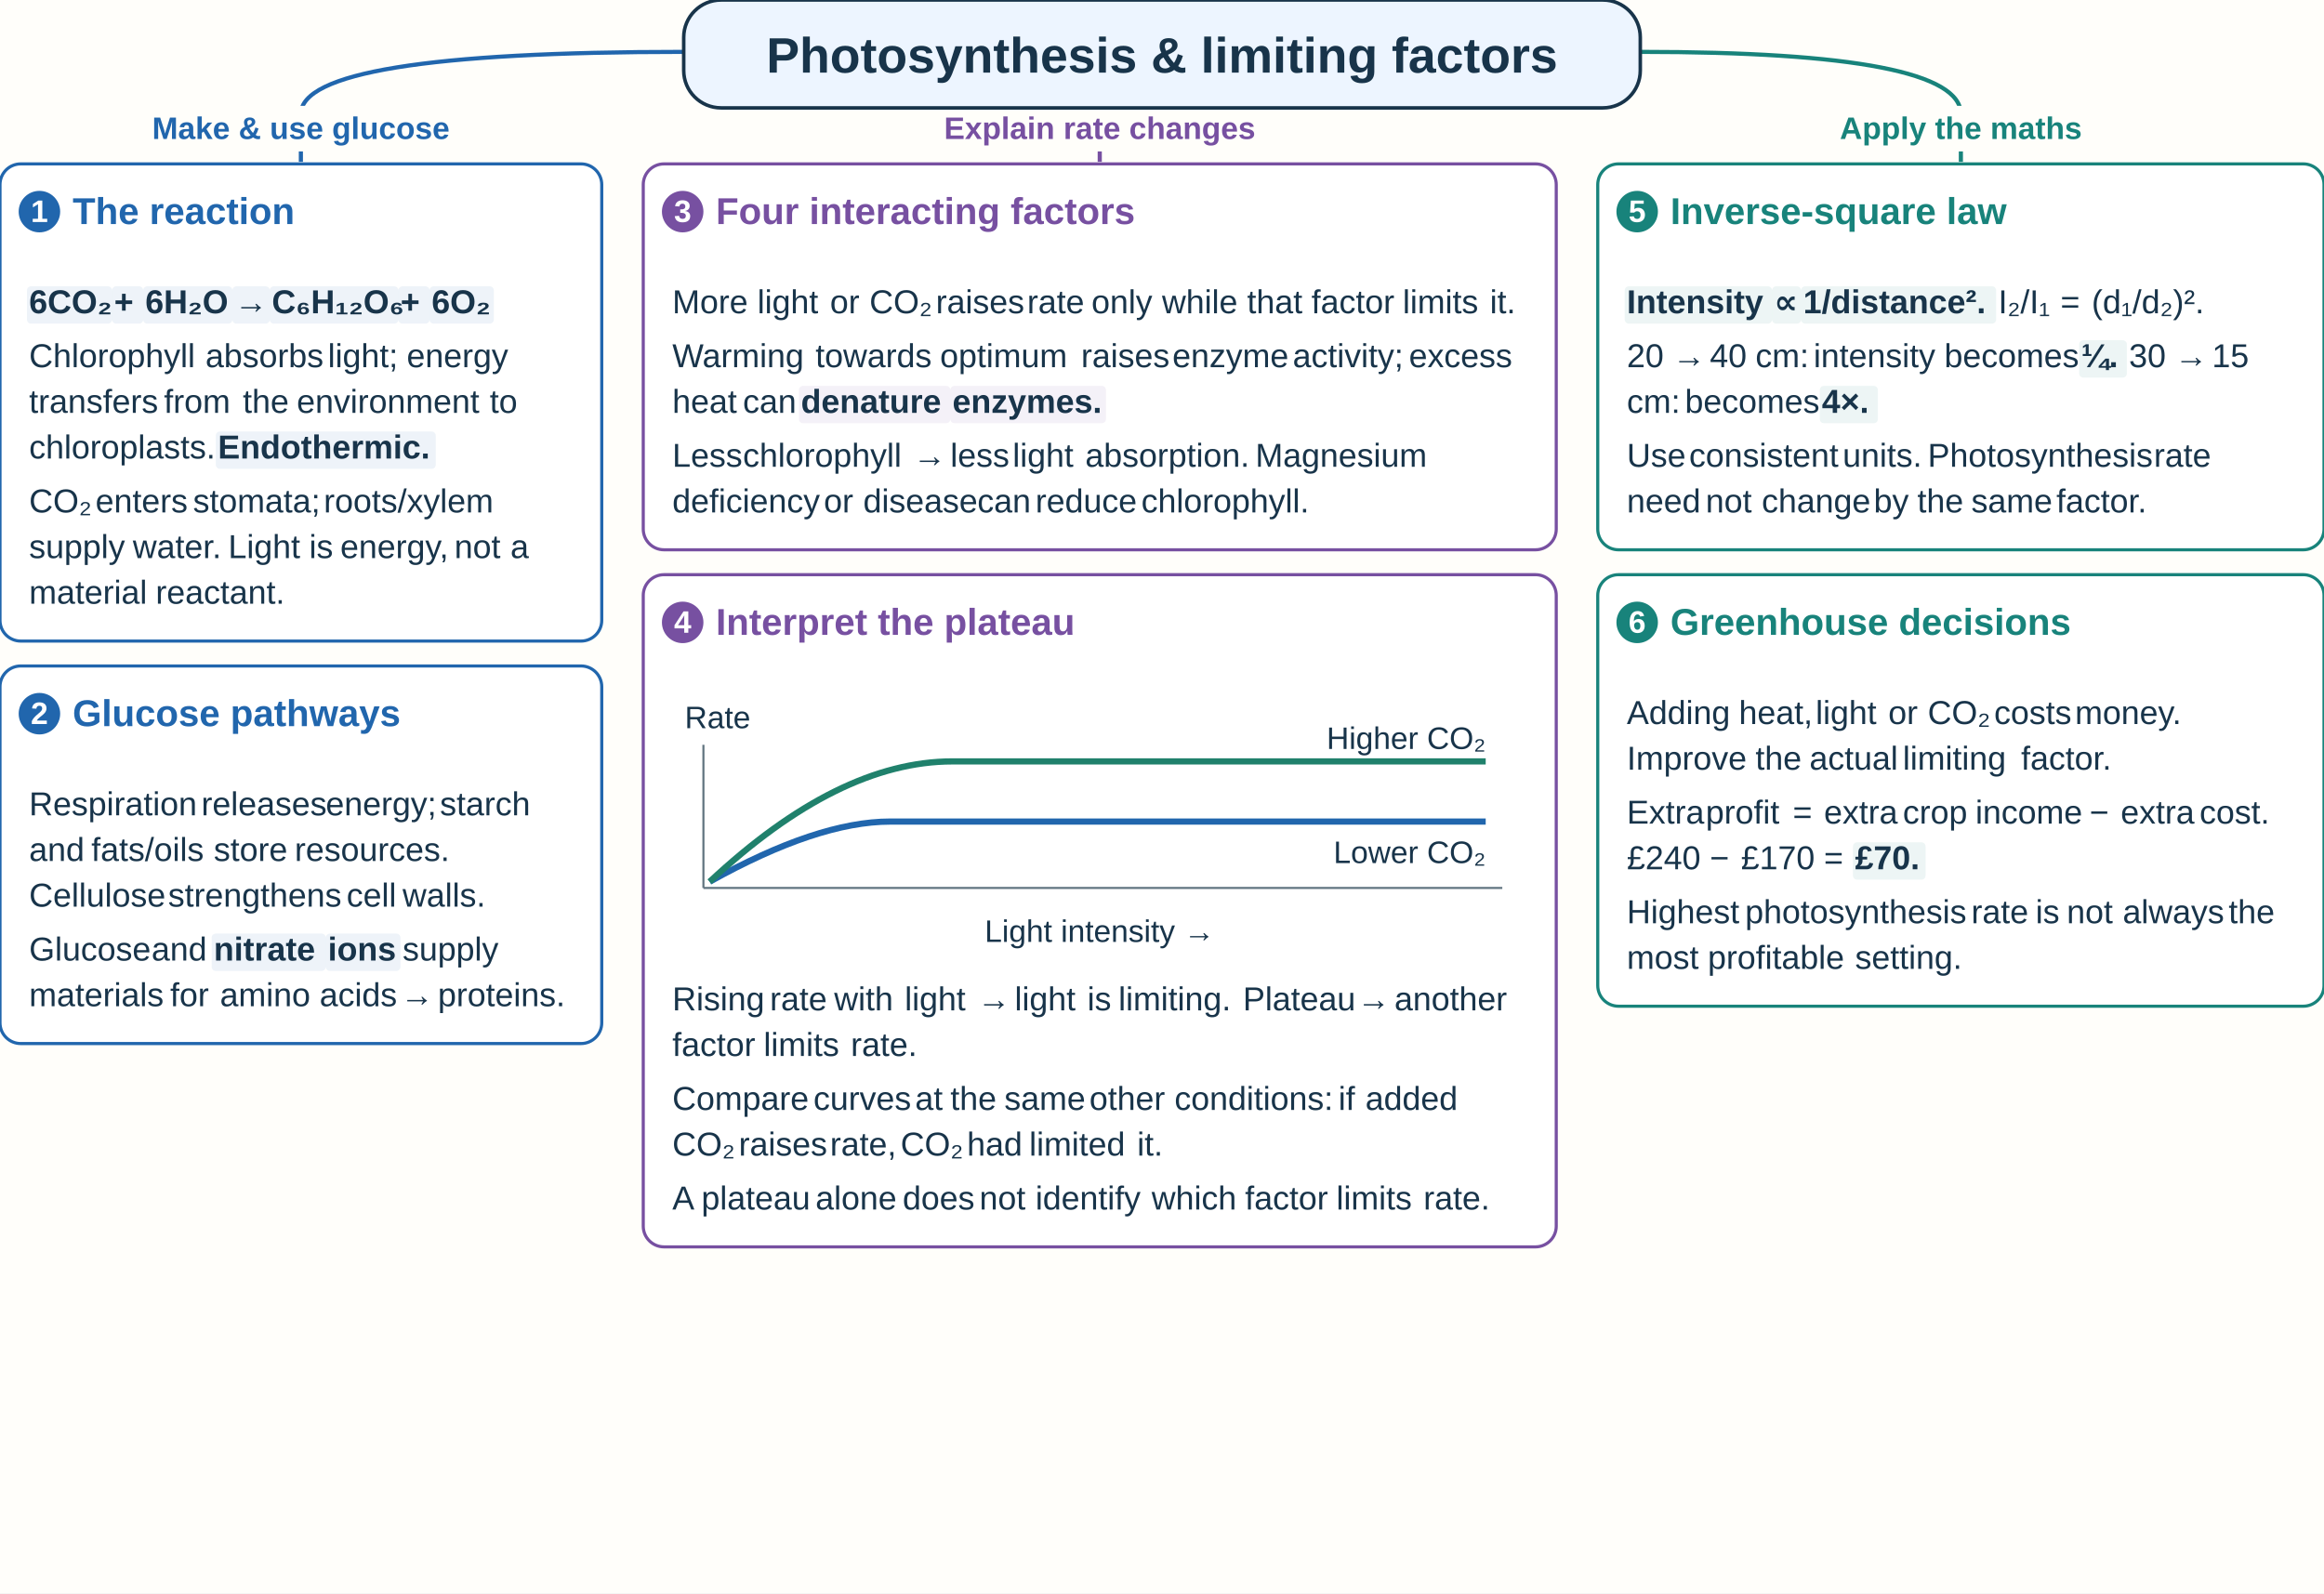
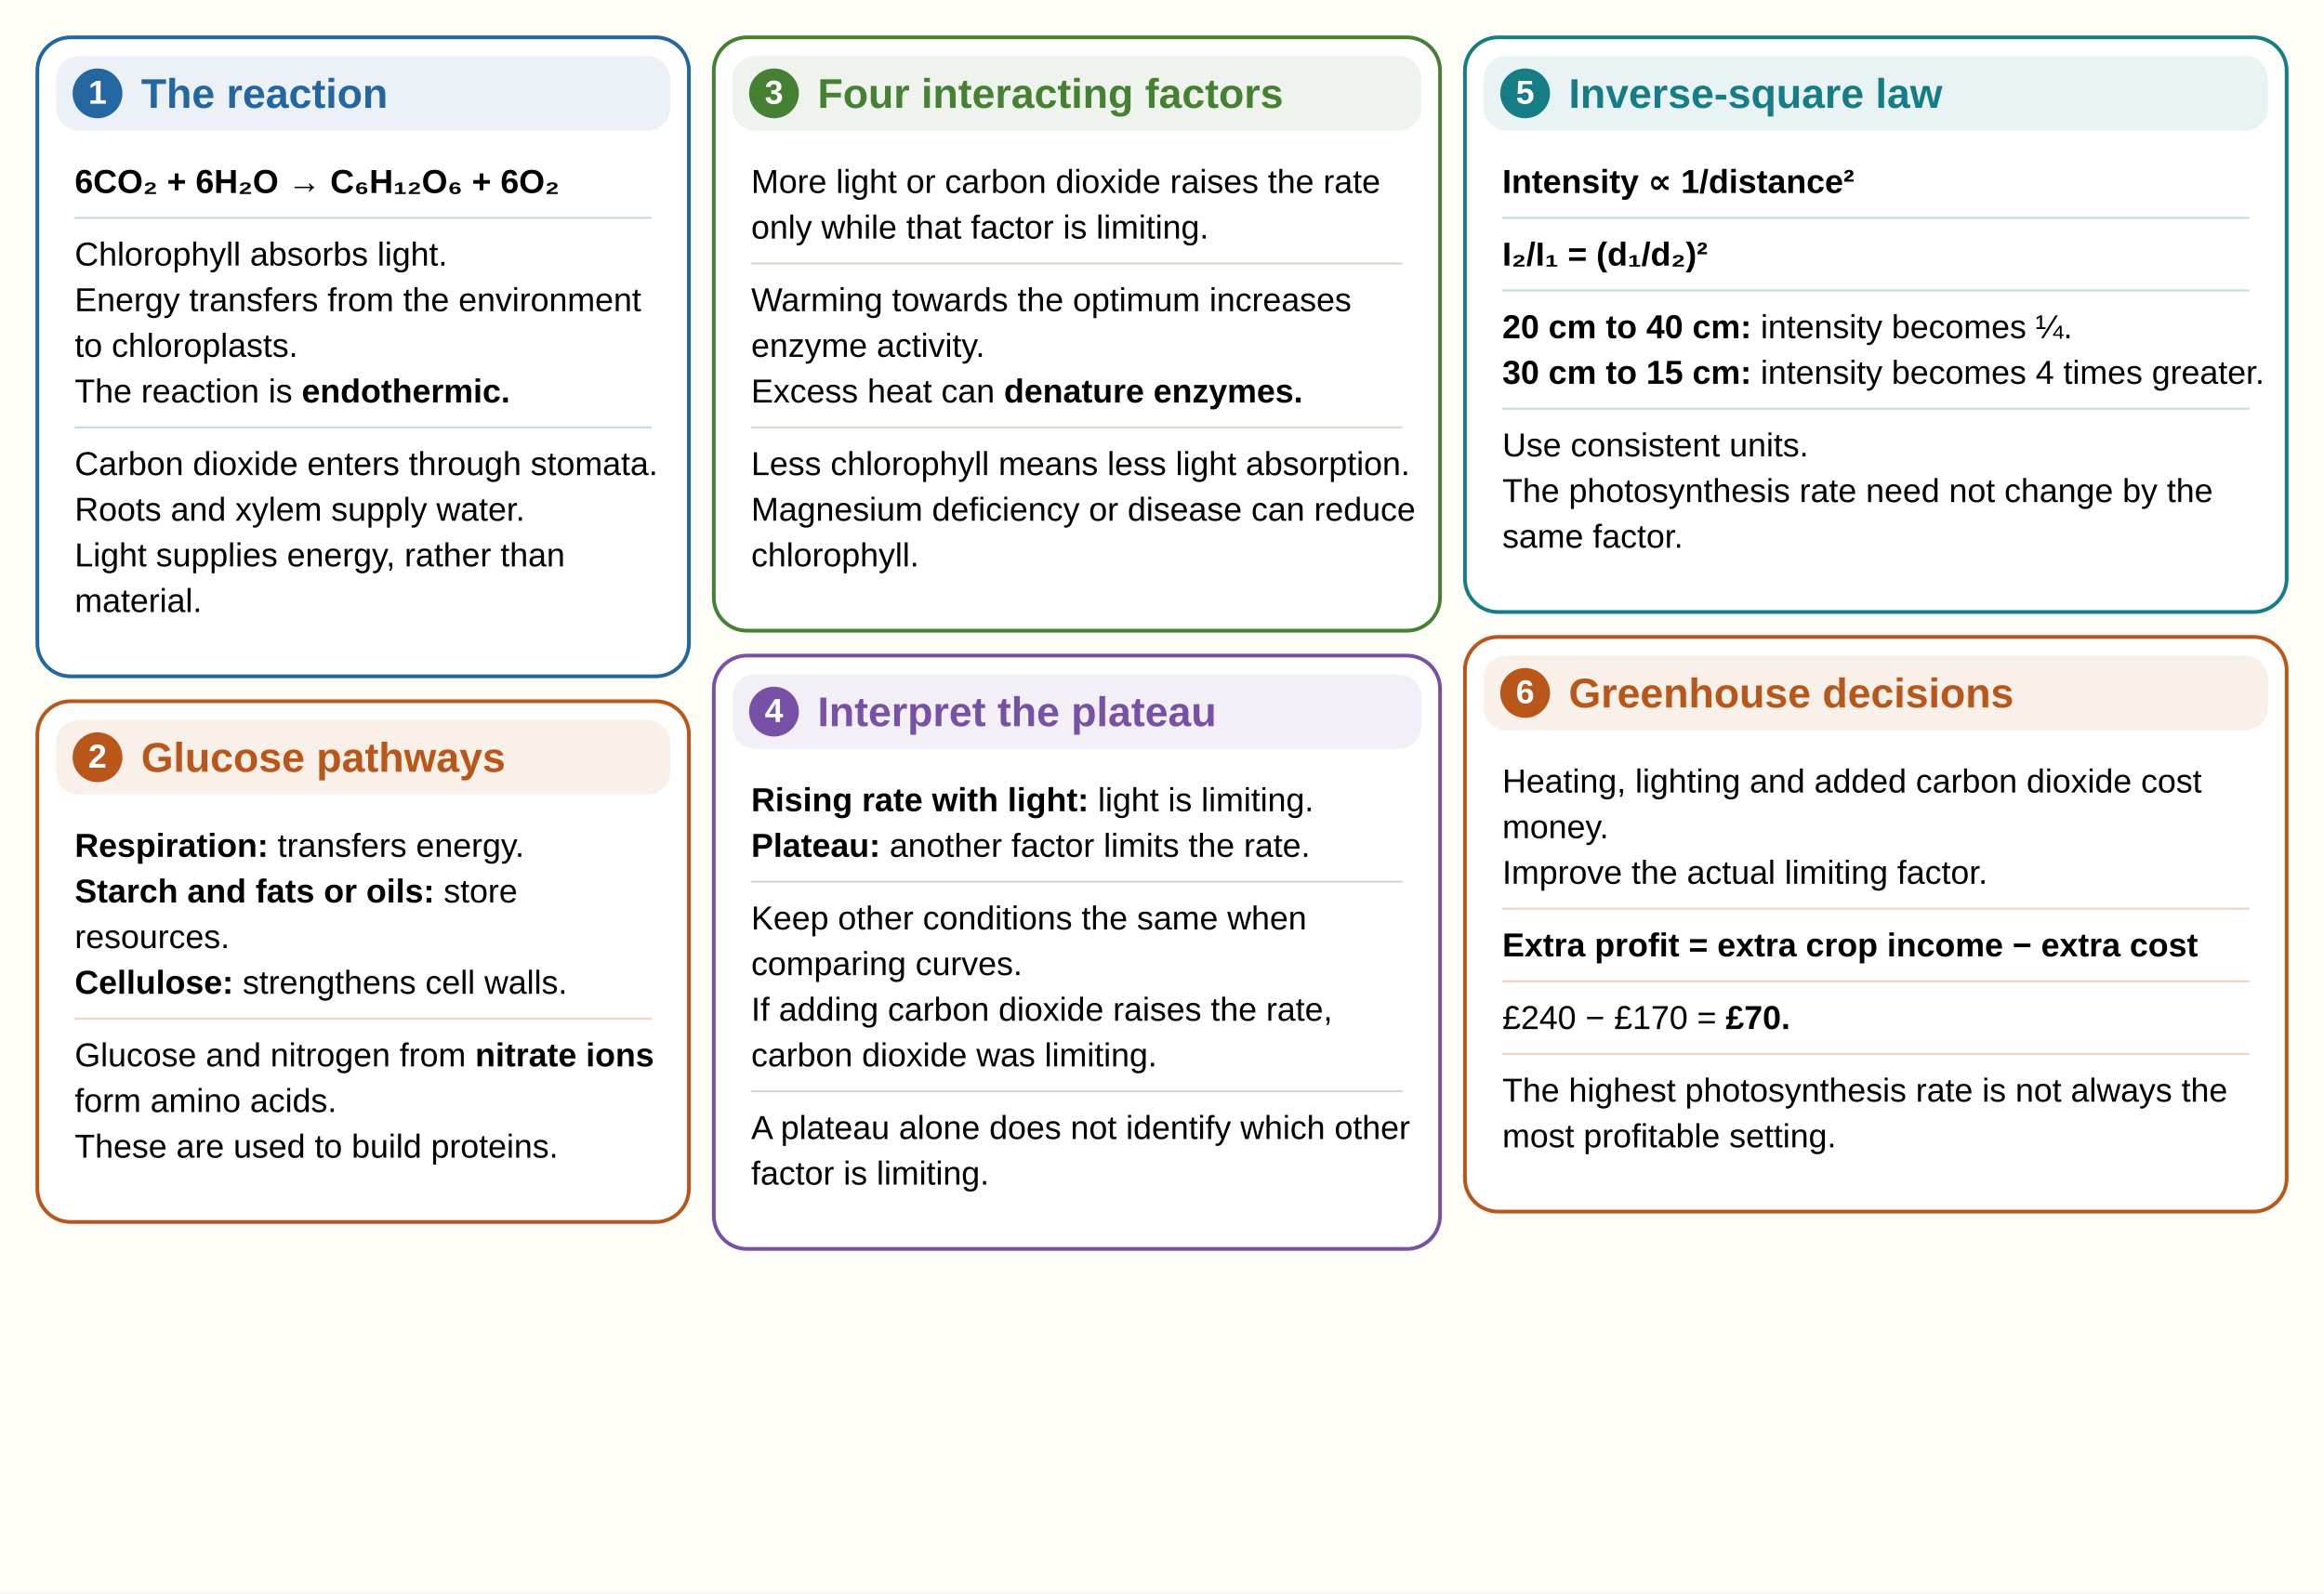
- <svg xmlns="http://www.w3.org/2000/svg" width="2400" height="1645.714" viewBox="0 0 1120 768" role="img" aria-labelledby="title description" data-print-width-mm="277" data-body-size="16">
+ <svg xmlns="http://www.w3.org/2000/svg" width="2400" height="1645.714" viewBox="0 0 1120 768" role="img" aria-labelledby="map-title map-description" data-print-width-mm="277" font-family="Segoe UI,Arial,sans-serif">
  <defs>
-     <radialGradient id="animalFill">
-       <stop stop-color="#fff5de" />
-       <stop offset="1" stop-color="#dceafd" />
-     </radialGradient>
-     <radialGradient id="nucleusFill">
-       <stop stop-color="#ddc7f4" />
-       <stop offset="1" stop-color="#9b79c2" />
-     </radialGradient>
-     <linearGradient id="leafFill" x2="0" y2="1">
-       <stop stop-color="#edf7b8" />
-       <stop offset="1" stop-color="#bfd882" />
-     </linearGradient>
+     <marker id="arrow-2366a0" viewBox="0 0 10 10" refX="9" refY="5" markerWidth="4" markerHeight="4" orient="auto-start-reverse">
+       <path d="M1 1L9 5L1 9" fill="none" stroke="#2366a0" stroke-width="2" stroke-linejoin="round" />
+     </marker>
+     <marker id="arrow-b95619" viewBox="0 0 10 10" refX="9" refY="5" markerWidth="4" markerHeight="4" orient="auto-start-reverse">
+       <path d="M1 1L9 5L1 9" fill="none" stroke="#b95619" stroke-width="2" stroke-linejoin="round" />
+     </marker>
+     <marker id="arrow-468133" viewBox="0 0 10 10" refX="9" refY="5" markerWidth="4" markerHeight="4" orient="auto-start-reverse">
+       <path d="M1 1L9 5L1 9" fill="none" stroke="#468133" stroke-width="2" stroke-linejoin="round" />
+     </marker>
+     <marker id="arrow-7651a5" viewBox="0 0 10 10" refX="9" refY="5" markerWidth="4" markerHeight="4" orient="auto-start-reverse">
+       <path d="M1 1L9 5L1 9" fill="none" stroke="#7651a5" stroke-width="2" stroke-linejoin="round" />
+     </marker>
+     <marker id="arrow-167d87" viewBox="0 0 10 10" refX="9" refY="5" markerWidth="4" markerHeight="4" orient="auto-start-reverse">
+       <path d="M1 1L9 5L1 9" fill="none" stroke="#167d87" stroke-width="2" stroke-linejoin="round" />
+     </marker>
+     <marker id="arrow-b95619" viewBox="0 0 10 10" refX="9" refY="5" markerWidth="4" markerHeight="4" orient="auto-start-reverse">
+       <path d="M1 1L9 5L1 9" fill="none" stroke="#b95619" stroke-width="2" stroke-linejoin="round" />
+     </marker>
  </defs>
-   <rect width="1120" height="768" fill="#fffefa" />
-   <g font-family="Segoe UI, Arial, sans-serif" fill="#18344a">
-     <path class="relationship-path" d="M329.5 25Q145.0 25 145.0 55V78" stroke="#2166ad" stroke-width="2" fill="none" />
-     <rect x="65.0" y="51" width="160.0" height="22" rx="5" fill="#fffefa" />
-     <text class="diagram-label" x="145.00" y="67.00" font-size="15" fill="#2166ad" font-weight="700" text-anchor="middle">Make &amp; use glucose</text>
-     <g class="map-section" id="section-1" data-source-panel="0" data-bounds="0,0,290,230" transform="translate(0 79)">
-       <rect width="290" height="230" rx="10" fill="white" stroke="#2166ad" stroke-width="1.5" />
-       <g class="section-heading">
-         <circle cx="19" cy="23" r="10" fill="#2166ad" />
-         <text class="" x="19.00" y="28.00" font-size="15" fill="white" font-weight="700" text-anchor="middle">1</text>
-         <text class="" x="35.00" y="29.00" font-size="18" fill="#2166ad" font-weight="700" text-anchor="start">The reaction</text>
-       </g>
-       <g class="section-body">
-         <rect x="13.00" y="59.00" width="41.00" height="18" rx="2" fill="#2166ad" opacity=".08" />
-         <text class="body-text" x="14.00" y="72.00" font-size="16" fill="#18344a" font-weight="700" text-anchor="start">6CO₂</text>
-         <rect x="54.00" y="59.00" width="15.00" height="18" rx="2" fill="#2166ad" opacity=".08" />
-         <text class="body-text" x="55.00" y="72.00" font-size="16" fill="#18344a" font-weight="700" text-anchor="start">+</text>
-         <rect x="69.00" y="59.00" width="43.00" height="18" rx="2" fill="#2166ad" opacity=".08" />
-         <text class="body-text" x="70.00" y="72.00" font-size="16" fill="#18344a" font-weight="700" text-anchor="start">6H₂O</text>
-         <rect x="112.00" y="59.00" width="18.00" height="18" rx="2" fill="#2166ad" opacity=".08" />
-         <text class="body-text" x="113.00" y="72.00" font-size="16" fill="#18344a" font-weight="700" text-anchor="start">→</text>
-         <rect x="130.00" y="59.00" width="62.00" height="18" rx="2" fill="#2166ad" opacity=".08" />
-         <text class="body-text" x="131.00" y="72.00" font-size="16" fill="#18344a" font-weight="700" text-anchor="start">C₆H₁₂O₆</text>
-         <rect x="192.00" y="59.00" width="15.00" height="18" rx="2" fill="#2166ad" opacity=".08" />
-         <text class="body-text" x="193.00" y="72.00" font-size="16" fill="#18344a" font-weight="700" text-anchor="start">+</text>
-         <rect x="207.00" y="59.00" width="31.00" height="18" rx="2" fill="#2166ad" opacity=".08" />
-         <text class="body-text" x="208.00" y="72.00" font-size="16" fill="#18344a" font-weight="700" text-anchor="start">6O₂</text>
-         <text class="body-text" x="14.00" y="98.00" font-size="16" fill="#18344a" font-weight="400" text-anchor="start">Chlorophyll</text>
-         <text class="body-text" x="99.00" y="98.00" font-size="16" fill="#18344a" font-weight="400" text-anchor="start">absorbs</text>
-         <text class="body-text" x="158.00" y="98.00" font-size="16" fill="#18344a" font-weight="400" text-anchor="start">light;</text>
-         <text class="body-text" x="196.00" y="98.00" font-size="16" fill="#18344a" font-weight="400" text-anchor="start">energy</text>
-         <text class="body-text" x="14.00" y="120.00" font-size="16" fill="#18344a" font-weight="400" text-anchor="start">transfers</text>
-         <text class="body-text" x="79.00" y="120.00" font-size="16" fill="#18344a" font-weight="400" text-anchor="start">from</text>
-         <text class="body-text" x="117.00" y="120.00" font-size="16" fill="#18344a" font-weight="400" text-anchor="start">the</text>
-         <text class="body-text" x="143.00" y="120.00" font-size="16" fill="#18344a" font-weight="400" text-anchor="start">environment</text>
-         <text class="body-text" x="236.00" y="120.00" font-size="16" fill="#18344a" font-weight="400" text-anchor="start">to</text>
-         <text class="body-text" x="14.00" y="142.00" font-size="16" fill="#18344a" font-weight="400" text-anchor="start">chloroplasts.</text>
-         <rect x="104.00" y="129.00" width="106.00" height="18" rx="2" fill="#2166ad" opacity=".08" />
-         <text class="body-text" x="105.00" y="142.00" font-size="16" fill="#18344a" font-weight="700" text-anchor="start">Endothermic.</text>
-         <text class="body-text" x="14.00" y="168.00" font-size="16" fill="#18344a" font-weight="400" text-anchor="start">CO₂</text>
-         <text class="body-text" x="46.00" y="168.00" font-size="16" fill="#18344a" font-weight="400" text-anchor="start">enters</text>
-         <text class="body-text" x="93.00" y="168.00" font-size="16" fill="#18344a" font-weight="400" text-anchor="start">stomata;</text>
-         <text class="body-text" x="156.00" y="168.00" font-size="16" fill="#18344a" font-weight="400" text-anchor="start">roots/xylem</text>
-         <text class="body-text" x="14.00" y="190.00" font-size="16" fill="#18344a" font-weight="400" text-anchor="start">supply</text>
-         <text class="body-text" x="64.00" y="190.00" font-size="16" fill="#18344a" font-weight="400" text-anchor="start">water.</text>
-         <text class="body-text" x="109.98" y="190.00" font-size="16" fill="#18344a" font-weight="400" text-anchor="start">Light</text>
-         <text class="body-text" x="148.98" y="190.00" font-size="16" fill="#18344a" font-weight="400" text-anchor="start">is</text>
-         <text class="body-text" x="163.98" y="190.00" font-size="16" fill="#18344a" font-weight="400" text-anchor="start">energy,</text>
-         <text class="body-text" x="218.97" y="190.00" font-size="16" fill="#18344a" font-weight="400" text-anchor="start">not</text>
-         <text class="body-text" x="245.97" y="190.00" font-size="16" fill="#18344a" font-weight="400" text-anchor="start">a</text>
-         <text class="body-text" x="14.00" y="212.00" font-size="16" fill="#18344a" font-weight="400" text-anchor="start">material</text>
-         <text class="body-text" x="75.00" y="212.00" font-size="16" fill="#18344a" font-weight="400" text-anchor="start">reactant.</text>
-       </g>
-     </g>
-     <g class="map-section" id="section-2" data-source-panel="1" data-bounds="0,0,290,182" transform="translate(0 321)">
-       <rect width="290" height="182" rx="10" fill="white" stroke="#2166ad" stroke-width="1.5" />
-       <g class="section-heading">
-         <circle cx="19" cy="23" r="10" fill="#2166ad" />
-         <text class="" x="19.00" y="28.00" font-size="15" fill="white" font-weight="700" text-anchor="middle">2</text>
-         <text class="" x="35.00" y="29.00" font-size="18" fill="#2166ad" font-weight="700" text-anchor="start">Glucose pathways</text>
-       </g>
-       <g class="section-body">
-         <text class="body-text" x="14.00" y="72.00" font-size="16" fill="#18344a" font-weight="400" text-anchor="start">Respiration</text>
-         <text class="body-text" x="97.00" y="72.00" font-size="16" fill="#18344a" font-weight="400" text-anchor="start">releases</text>
-         <text class="body-text" x="157.00" y="72.00" font-size="16" fill="#18344a" font-weight="400" text-anchor="start">energy;</text>
-         <text class="body-text" x="212.00" y="72.00" font-size="16" fill="#18344a" font-weight="400" text-anchor="start">starch</text>
-         <text class="body-text" x="14.00" y="94.00" font-size="16" fill="#18344a" font-weight="400" text-anchor="start">and</text>
-         <text class="body-text" x="44.00" y="94.00" font-size="16" fill="#18344a" font-weight="400" text-anchor="start">fats/oils</text>
-         <text class="body-text" x="103.00" y="94.00" font-size="16" fill="#18344a" font-weight="400" text-anchor="start">store</text>
-         <text class="body-text" x="142.00" y="94.00" font-size="16" fill="#18344a" font-weight="400" text-anchor="start">resources.</text>
-         <text class="body-text" x="14.00" y="116.00" font-size="16" fill="#18344a" font-weight="400" text-anchor="start">Cellulose</text>
-         <text class="body-text" x="81.00" y="116.00" font-size="16" fill="#18344a" font-weight="400" text-anchor="start">strengthens</text>
-         <text class="body-text" x="167.00" y="116.00" font-size="16" fill="#18344a" font-weight="400" text-anchor="start">cell</text>
-         <text class="body-text" x="194.00" y="116.00" font-size="16" fill="#18344a" font-weight="400" text-anchor="start">walls.</text>
-         <text class="body-text" x="14.00" y="142.00" font-size="16" fill="#18344a" font-weight="400" text-anchor="start">Glucose</text>
-         <text class="body-text" x="73.00" y="142.00" font-size="16" fill="#18344a" font-weight="400" text-anchor="start">and</text>
-         <rect x="102.00" y="129.00" width="55.00" height="18" rx="2" fill="#2166ad" opacity=".08" />
-         <text class="body-text" x="103.00" y="142.00" font-size="16" fill="#18344a" font-weight="700" text-anchor="start">nitrate</text>
-         <rect x="157.00" y="129.00" width="36.00" height="18" rx="2" fill="#2166ad" opacity=".08" />
-         <text class="body-text" x="158.00" y="142.00" font-size="16" fill="#18344a" font-weight="700" text-anchor="start">ions</text>
-         <text class="body-text" x="194.00" y="142.00" font-size="16" fill="#18344a" font-weight="400" text-anchor="start">supply</text>
-         <text class="body-text" x="14.00" y="164.00" font-size="16" fill="#18344a" font-weight="400" text-anchor="start">materials</text>
-         <text class="body-text" x="82.00" y="164.00" font-size="16" fill="#18344a" font-weight="400" text-anchor="start">for</text>
-         <text class="body-text" x="106.00" y="164.00" font-size="16" fill="#18344a" font-weight="400" text-anchor="start">amino</text>
-         <text class="body-text" x="154.00" y="164.00" font-size="16" fill="#18344a" font-weight="400" text-anchor="start">acids</text>
-         <text class="body-text" x="193.00" y="164.00" font-size="16" fill="#18344a" font-weight="400" text-anchor="start">→</text>
-         <text class="body-text" x="211.00" y="164.00" font-size="16" fill="#18344a" font-weight="400" text-anchor="start">proteins.</text>
-       </g>
-     </g>
-     <path class="relationship-path" d="M560 52Q530.0 55 530.0 55V78" stroke="#7750a1" stroke-width="2" fill="none" />
-     <rect x="448.5" y="51" width="163.0" height="22" rx="5" fill="#fffefa" />
-     <text class="diagram-label" x="530.00" y="67.00" font-size="15" fill="#7750a1" font-weight="700" text-anchor="middle">Explain rate changes</text>
-     <g class="map-section" id="section-3" data-source-panel="2" data-bounds="0,0,440,186" transform="translate(310 79)">
-       <rect width="440" height="186" rx="10" fill="white" stroke="#7750a1" stroke-width="1.5" />
-       <g class="section-heading">
-         <circle cx="19" cy="23" r="10" fill="#7750a1" />
-         <text class="" x="19.00" y="28.00" font-size="15" fill="white" font-weight="700" text-anchor="middle">3</text>
-         <text class="" x="35.00" y="29.00" font-size="18" fill="#7750a1" font-weight="700" text-anchor="start">Four interacting factors</text>
-       </g>
-       <g class="section-body">
-         <text class="body-text" x="14.00" y="72.00" font-size="16" fill="#18344a" font-weight="400" text-anchor="start">More</text>
-         <text class="body-text" x="55.00" y="72.00" font-size="16" fill="#18344a" font-weight="400" text-anchor="start">light</text>
-         <text class="body-text" x="90.00" y="72.00" font-size="16" fill="#18344a" font-weight="400" text-anchor="start">or</text>
-         <text class="body-text" x="109.00" y="72.00" font-size="16" fill="#18344a" font-weight="400" text-anchor="start">CO₂</text>
-         <text class="body-text" x="141.00" y="72.00" font-size="16" fill="#18344a" font-weight="400" text-anchor="start">raises</text>
-         <text class="body-text" x="185.00" y="72.00" font-size="16" fill="#18344a" font-weight="400" text-anchor="start">rate</text>
-         <text class="body-text" x="216.00" y="72.00" font-size="16" fill="#18344a" font-weight="400" text-anchor="start">only</text>
-         <text class="body-text" x="250.00" y="72.00" font-size="16" fill="#18344a" font-weight="400" text-anchor="start">while</text>
-         <text class="body-text" x="291.00" y="72.00" font-size="16" fill="#18344a" font-weight="400" text-anchor="start">that</text>
-         <text class="body-text" x="322.00" y="72.00" font-size="16" fill="#18344a" font-weight="400" text-anchor="start">factor</text>
-         <text class="body-text" x="366.00" y="72.00" font-size="16" fill="#18344a" font-weight="400" text-anchor="start">limits</text>
-         <text class="body-text" x="408.00" y="72.00" font-size="16" fill="#18344a" font-weight="400" text-anchor="start">it.</text>
-         <text class="body-text" x="14.00" y="98.00" font-size="16" fill="#18344a" font-weight="400" text-anchor="start">Warming</text>
-         <text class="body-text" x="83.00" y="98.00" font-size="16" fill="#18344a" font-weight="400" text-anchor="start">towards</text>
-         <text class="body-text" x="143.00" y="98.00" font-size="16" fill="#18344a" font-weight="400" text-anchor="start">optimum</text>
-         <text class="body-text" x="211.00" y="98.00" font-size="16" fill="#18344a" font-weight="400" text-anchor="start">raises</text>
-         <text class="body-text" x="255.00" y="98.00" font-size="16" fill="#18344a" font-weight="400" text-anchor="start">enzyme</text>
-         <text class="body-text" x="313.00" y="98.00" font-size="16" fill="#18344a" font-weight="400" text-anchor="start">activity;</text>
-         <text class="body-text" x="369.00" y="98.00" font-size="16" fill="#18344a" font-weight="400" text-anchor="start">excess</text>
-         <text class="body-text" x="14.00" y="120.00" font-size="16" fill="#18344a" font-weight="400" text-anchor="start">heat</text>
-         <text class="body-text" x="48.00" y="120.00" font-size="16" fill="#18344a" font-weight="400" text-anchor="start">can</text>
-         <rect x="75.00" y="107.00" width="73.00" height="18" rx="2" fill="#7750a1" opacity=".08" />
-         <text class="body-text" x="76.00" y="120.00" font-size="16" fill="#18344a" font-weight="700" text-anchor="start">denature</text>
-         <rect x="148.00" y="107.00" width="75.00" height="18" rx="2" fill="#7750a1" opacity=".08" />
-         <text class="body-text" x="149.00" y="120.00" font-size="16" fill="#18344a" font-weight="700" text-anchor="start">enzymes.</text>
-         <text class="body-text" x="14.00" y="146.00" font-size="16" fill="#18344a" font-weight="400" text-anchor="start">Less</text>
-         <text class="body-text" x="48.00" y="146.00" font-size="16" fill="#18344a" font-weight="400" text-anchor="start">chlorophyll</text>
-         <text class="body-text" x="130.00" y="146.00" font-size="16" fill="#18344a" font-weight="400" text-anchor="start">→</text>
-         <text class="body-text" x="148.00" y="146.00" font-size="16" fill="#18344a" font-weight="400" text-anchor="start">less</text>
-         <text class="body-text" x="178.00" y="146.00" font-size="16" fill="#18344a" font-weight="400" text-anchor="start">light</text>
-         <text class="body-text" x="213.00" y="146.00" font-size="16" fill="#18344a" font-weight="400" text-anchor="start">absorption.</text>
-         <text class="body-text" x="295.00" y="146.00" font-size="16" fill="#18344a" font-weight="400" text-anchor="start">Magnesium</text>
-         <text class="body-text" x="14.00" y="168.00" font-size="16" fill="#18344a" font-weight="400" text-anchor="start">deficiency</text>
-         <text class="body-text" x="87.00" y="168.00" font-size="16" fill="#18344a" font-weight="400" text-anchor="start">or</text>
-         <text class="body-text" x="106.00" y="168.00" font-size="16" fill="#18344a" font-weight="400" text-anchor="start">disease</text>
-         <text class="body-text" x="161.00" y="168.00" font-size="16" fill="#18344a" font-weight="400" text-anchor="start">can</text>
-         <text class="body-text" x="189.00" y="168.00" font-size="16" fill="#18344a" font-weight="400" text-anchor="start">reduce</text>
-         <text class="body-text" x="240.00" y="168.00" font-size="16" fill="#18344a" font-weight="400" text-anchor="start">chlorophyll.</text>
-       </g>
-     </g>
-     <g class="map-section" id="section-4" data-source-panel="3" data-bounds="0,0,440,324" transform="translate(310 277)">
-       <rect width="440" height="324" rx="10" fill="white" stroke="#7750a1" stroke-width="1.5" />
-       <g class="section-heading">
-         <circle cx="19" cy="23" r="10" fill="#7750a1" />
-         <text class="" x="19.00" y="28.00" font-size="15" fill="white" font-weight="700" text-anchor="middle">4</text>
-         <text class="" x="35.00" y="29.00" font-size="18" fill="#7750a1" font-weight="700" text-anchor="start">Interpret the plateau</text>
-       </g>
-       <g class="section-body">
-         <g class="concept-illustration" transform="translate(14 59)">
-           <text class="diagram-label" x="6.00" y="15.00" font-size="15" fill="#18344a" font-weight="400" text-anchor="start">Rate</text>
-           <path d="M15 92V23M15 92H400" fill="none" stroke="#617480" />
-           <path d="M18 89Q70 60 105 60H392" fill="none" stroke="#2166ad" stroke-width="3" />
-           <path d="M18 89Q80 31 135 31H392" fill="none" stroke="#20816c" stroke-width="3" />
-           <text class="diagram-label" x="392.00" y="25.00" font-size="15" fill="#18344a" font-weight="400" text-anchor="end">Higher CO₂</text>
-           <text class="diagram-label" x="392.00" y="80.00" font-size="15" fill="#18344a" font-weight="400" text-anchor="end">Lower CO₂</text>
-           <text class="diagram-label" x="206.00" y="118.00" font-size="15" fill="#18344a" font-weight="400" text-anchor="middle">Light intensity →</text>
-         </g>
-         <text class="body-text" x="14.00" y="210.00" font-size="16" fill="#18344a" font-weight="400" text-anchor="start">Rising</text>
-         <text class="body-text" x="61.00" y="210.00" font-size="16" fill="#18344a" font-weight="400" text-anchor="start">rate</text>
-         <text class="body-text" x="92.00" y="210.00" font-size="16" fill="#18344a" font-weight="400" text-anchor="start">with</text>
-         <text class="body-text" x="126.00" y="210.00" font-size="16" fill="#18344a" font-weight="400" text-anchor="start">light</text>
-         <text class="body-text" x="161.00" y="210.00" font-size="16" fill="#18344a" font-weight="400" text-anchor="start">→</text>
-         <text class="body-text" x="179.00" y="210.00" font-size="16" fill="#18344a" font-weight="400" text-anchor="start">light</text>
-         <text class="body-text" x="214.00" y="210.00" font-size="16" fill="#18344a" font-weight="400" text-anchor="start">is</text>
-         <text class="body-text" x="229.00" y="210.00" font-size="16" fill="#18344a" font-weight="400" text-anchor="start">limiting.</text>
-         <text class="body-text" x="289.00" y="210.00" font-size="16" fill="#18344a" font-weight="400" text-anchor="start">Plateau</text>
-         <text class="body-text" x="344.00" y="210.00" font-size="16" fill="#18344a" font-weight="400" text-anchor="start">→</text>
-         <text class="body-text" x="362.00" y="210.00" font-size="16" fill="#18344a" font-weight="400" text-anchor="start">another</text>
-         <text class="body-text" x="14.00" y="232.00" font-size="16" fill="#18344a" font-weight="400" text-anchor="start">factor</text>
-         <text class="body-text" x="58.00" y="232.00" font-size="16" fill="#18344a" font-weight="400" text-anchor="start">limits</text>
-         <text class="body-text" x="100.00" y="232.00" font-size="16" fill="#18344a" font-weight="400" text-anchor="start">rate.</text>
-         <text class="body-text" x="14.00" y="258.00" font-size="16" fill="#18344a" font-weight="400" text-anchor="start">Compare</text>
-         <text class="body-text" x="82.00" y="258.00" font-size="16" fill="#18344a" font-weight="400" text-anchor="start">curves</text>
-         <text class="body-text" x="131.00" y="258.00" font-size="16" fill="#18344a" font-weight="400" text-anchor="start">at</text>
-         <text class="body-text" x="148.00" y="258.00" font-size="16" fill="#18344a" font-weight="400" text-anchor="start">the</text>
-         <text class="body-text" x="174.00" y="258.00" font-size="16" fill="#18344a" font-weight="400" text-anchor="start">same</text>
-         <text class="body-text" x="215.00" y="258.00" font-size="16" fill="#18344a" font-weight="400" text-anchor="start">other</text>
-         <text class="body-text" x="256.00" y="258.00" font-size="16" fill="#18344a" font-weight="400" text-anchor="start">conditions:</text>
-         <text class="body-text" x="335.00" y="258.00" font-size="16" fill="#18344a" font-weight="400" text-anchor="start">if</text>
-         <text class="body-text" x="348.00" y="258.00" font-size="16" fill="#18344a" font-weight="400" text-anchor="start">added</text>
-         <text class="body-text" x="14.00" y="280.00" font-size="16" fill="#18344a" font-weight="400" text-anchor="start">CO₂</text>
-         <text class="body-text" x="46.00" y="280.00" font-size="16" fill="#18344a" font-weight="400" text-anchor="start">raises</text>
-         <text class="body-text" x="90.00" y="280.00" font-size="16" fill="#18344a" font-weight="400" text-anchor="start">rate,</text>
-         <text class="body-text" x="124.00" y="280.00" font-size="16" fill="#18344a" font-weight="400" text-anchor="start">CO₂</text>
-         <text class="body-text" x="156.00" y="280.00" font-size="16" fill="#18344a" font-weight="400" text-anchor="start">had</text>
-         <text class="body-text" x="186.00" y="280.00" font-size="16" fill="#18344a" font-weight="400" text-anchor="start">limited</text>
-         <text class="body-text" x="238.00" y="280.00" font-size="16" fill="#18344a" font-weight="400" text-anchor="start">it.</text>
-         <text class="body-text" x="14.00" y="306.00" font-size="16" fill="#18344a" font-weight="400" text-anchor="start">A</text>
-         <text class="body-text" x="28.00" y="306.00" font-size="16" fill="#18344a" font-weight="400" text-anchor="start">plateau</text>
-         <text class="body-text" x="83.00" y="306.00" font-size="16" fill="#18344a" font-weight="400" text-anchor="start">alone</text>
-         <text class="body-text" x="125.00" y="306.00" font-size="16" fill="#18344a" font-weight="400" text-anchor="start">does</text>
-         <text class="body-text" x="162.00" y="306.00" font-size="16" fill="#18344a" font-weight="400" text-anchor="start">not</text>
-         <text class="body-text" x="189.00" y="306.00" font-size="16" fill="#18344a" font-weight="400" text-anchor="start">identify</text>
-         <text class="body-text" x="245.00" y="306.00" font-size="16" fill="#18344a" font-weight="400" text-anchor="start">which</text>
-         <text class="body-text" x="290.00" y="306.00" font-size="16" fill="#18344a" font-weight="400" text-anchor="start">factor</text>
-         <text class="body-text" x="334.00" y="306.00" font-size="16" fill="#18344a" font-weight="400" text-anchor="start">limits</text>
-         <text class="body-text" x="376.00" y="306.00" font-size="16" fill="#18344a" font-weight="400" text-anchor="start">rate.</text>
-       </g>
-     </g>
-     <path class="relationship-path" d="M790.5 25Q945.0 25 945.0 55V78" stroke="#18837b" stroke-width="2" fill="none" />
-     <rect x="877.0" y="51" width="136.0" height="22" rx="5" fill="#fffefa" />
-     <text class="diagram-label" x="945.00" y="67.00" font-size="15" fill="#18837b" font-weight="700" text-anchor="middle">Apply the maths</text>
-     <g class="map-section" id="section-5" data-source-panel="4" data-bounds="0,0,350,186" transform="translate(770 79)">
-       <rect width="350" height="186" rx="10" fill="white" stroke="#18837b" stroke-width="1.5" />
-       <g class="section-heading">
-         <circle cx="19" cy="23" r="10" fill="#18837b" />
-         <text class="" x="19.00" y="28.00" font-size="15" fill="white" font-weight="700" text-anchor="middle">5</text>
-         <text class="" x="35.00" y="29.00" font-size="18" fill="#18837b" font-weight="700" text-anchor="start">Inverse-square law</text>
-       </g>
-       <g class="section-body">
-         <rect x="13.00" y="59.00" width="71.00" height="18" rx="2" fill="#18837b" opacity=".08" />
-         <text class="body-text" x="14.00" y="72.00" font-size="16" fill="#18344a" font-weight="700" text-anchor="start">Intensity</text>
-         <rect x="84.00" y="59.00" width="14.00" height="18" rx="2" fill="#18837b" opacity=".08" />
-         <text class="body-text" x="85.00" y="72.00" font-size="16" fill="#18344a" font-weight="700" text-anchor="start">∝</text>
-         <rect x="98.00" y="59.00" width="94.00" height="18" rx="2" fill="#18837b" opacity=".08" />
-         <text class="body-text" x="99.00" y="72.00" font-size="16" fill="#18344a" font-weight="700" text-anchor="start">1/distance².</text>
-         <text class="body-text" x="193.00" y="72.00" font-size="16" fill="#18344a" font-weight="400" text-anchor="start">I₂/I₁</text>
-         <text class="body-text" x="223.00" y="72.00" font-size="16" fill="#18344a" font-weight="400" text-anchor="start">=</text>
-         <text class="body-text" x="238.00" y="72.00" font-size="16" fill="#18344a" font-weight="400" text-anchor="start">(d₁/d₂)².</text>
-         <text class="body-text" x="14.00" y="98.00" font-size="16" fill="#18344a" font-weight="400" text-anchor="start">20</text>
-         <text class="body-text" x="36.00" y="98.00" font-size="16" fill="#18344a" font-weight="400" text-anchor="start">→</text>
-         <text class="body-text" x="54.00" y="98.00" font-size="16" fill="#18344a" font-weight="400" text-anchor="start">40</text>
-         <text class="body-text" x="76.00" y="98.00" font-size="16" fill="#18344a" font-weight="400" text-anchor="start">cm:</text>
-         <text class="body-text" x="104.00" y="98.00" font-size="16" fill="#18344a" font-weight="400" text-anchor="start">intensity</text>
-         <text class="body-text" x="167.00" y="98.00" font-size="16" fill="#18344a" font-weight="400" text-anchor="start">becomes</text>
-         <rect x="232.00" y="85.00" width="23.00" height="18" rx="2" fill="#18837b" opacity=".08" />
-         <text class="body-text" x="233.00" y="98.00" font-size="16" fill="#18344a" font-weight="700" text-anchor="start">¼.</text>
-         <text class="body-text" x="256.00" y="98.00" font-size="16" fill="#18344a" font-weight="400" text-anchor="start">30</text>
-         <text class="body-text" x="278.00" y="98.00" font-size="16" fill="#18344a" font-weight="400" text-anchor="start">→</text>
-         <text class="body-text" x="296.00" y="98.00" font-size="16" fill="#18344a" font-weight="400" text-anchor="start">15</text>
-         <text class="body-text" x="14.00" y="120.00" font-size="16" fill="#18344a" font-weight="400" text-anchor="start">cm:</text>
-         <text class="body-text" x="42.00" y="120.00" font-size="16" fill="#18344a" font-weight="400" text-anchor="start">becomes</text>
-         <rect x="107.00" y="107.00" width="28.00" height="18" rx="2" fill="#18837b" opacity=".08" />
-         <text class="body-text" x="108.00" y="120.00" font-size="16" fill="#18344a" font-weight="700" text-anchor="start">4×.</text>
-         <text class="body-text" x="14.00" y="146.00" font-size="16" fill="#18344a" font-weight="400" text-anchor="start">Use</text>
-         <text class="body-text" x="44.00" y="146.00" font-size="16" fill="#18344a" font-weight="400" text-anchor="start">consistent</text>
-         <text class="body-text" x="118.00" y="146.00" font-size="16" fill="#18344a" font-weight="400" text-anchor="start">units.</text>
-         <text class="body-text" x="159.00" y="146.00" font-size="16" fill="#18344a" font-weight="400" text-anchor="start">Photosynthesis</text>
-         <text class="body-text" x="268.00" y="146.00" font-size="16" fill="#18344a" font-weight="400" text-anchor="start">rate</text>
-         <text class="body-text" x="14.00" y="168.00" font-size="16" fill="#18344a" font-weight="400" text-anchor="start">need</text>
-         <text class="body-text" x="52.00" y="168.00" font-size="16" fill="#18344a" font-weight="400" text-anchor="start">not</text>
-         <text class="body-text" x="79.00" y="168.00" font-size="16" fill="#18344a" font-weight="400" text-anchor="start">change</text>
-         <text class="body-text" x="133.00" y="168.00" font-size="16" fill="#18344a" font-weight="400" text-anchor="start">by</text>
-         <text class="body-text" x="154.00" y="168.00" font-size="16" fill="#18344a" font-weight="400" text-anchor="start">the</text>
-         <text class="body-text" x="180.00" y="168.00" font-size="16" fill="#18344a" font-weight="400" text-anchor="start">same</text>
-         <text class="body-text" x="221.00" y="168.00" font-size="16" fill="#18344a" font-weight="400" text-anchor="start">factor.</text>
-       </g>
-     </g>
-     <g class="map-section" id="section-6" data-source-panel="5" data-bounds="0,0,350,208" transform="translate(770 277)">
-       <rect width="350" height="208" rx="10" fill="white" stroke="#18837b" stroke-width="1.5" />
-       <g class="section-heading">
-         <circle cx="19" cy="23" r="10" fill="#18837b" />
-         <text class="" x="19.00" y="28.00" font-size="15" fill="white" font-weight="700" text-anchor="middle">6</text>
-         <text class="" x="35.00" y="29.00" font-size="18" fill="#18837b" font-weight="700" text-anchor="start">Greenhouse decisions</text>
-       </g>
-       <g class="section-body">
-         <text class="body-text" x="14.00" y="72.00" font-size="16" fill="#18344a" font-weight="400" text-anchor="start">Adding</text>
-         <text class="body-text" x="68.00" y="72.00" font-size="16" fill="#18344a" font-weight="400" text-anchor="start">heat,</text>
-         <text class="body-text" x="105.00" y="72.00" font-size="16" fill="#18344a" font-weight="400" text-anchor="start">light</text>
-         <text class="body-text" x="140.00" y="72.00" font-size="16" fill="#18344a" font-weight="400" text-anchor="start">or</text>
-         <text class="body-text" x="159.00" y="72.00" font-size="16" fill="#18344a" font-weight="400" text-anchor="start">CO₂</text>
-         <text class="body-text" x="191.00" y="72.00" font-size="16" fill="#18344a" font-weight="400" text-anchor="start">costs</text>
-         <text class="body-text" x="230.00" y="72.00" font-size="16" fill="#18344a" font-weight="400" text-anchor="start">money.</text>
-         <text class="body-text" x="14.00" y="94.00" font-size="16" fill="#18344a" font-weight="400" text-anchor="start">Improve</text>
-         <text class="body-text" x="76.00" y="94.00" font-size="16" fill="#18344a" font-weight="400" text-anchor="start">the</text>
-         <text class="body-text" x="102.00" y="94.00" font-size="16" fill="#18344a" font-weight="400" text-anchor="start">actual</text>
-         <text class="body-text" x="147.00" y="94.00" font-size="16" fill="#18344a" font-weight="400" text-anchor="start">limiting</text>
-         <text class="body-text" x="204.00" y="94.00" font-size="16" fill="#18344a" font-weight="400" text-anchor="start">factor.</text>
-         <text class="body-text" x="14.00" y="120.00" font-size="16" fill="#18344a" font-weight="400" text-anchor="start">Extra</text>
-         <text class="body-text" x="52.00" y="120.00" font-size="16" fill="#18344a" font-weight="400" text-anchor="start">profit</text>
-         <text class="body-text" x="94.00" y="120.00" font-size="16" fill="#18344a" font-weight="400" text-anchor="start">=</text>
-         <text class="body-text" x="109.00" y="120.00" font-size="16" fill="#18344a" font-weight="400" text-anchor="start">extra</text>
-         <text class="body-text" x="147.00" y="120.00" font-size="16" fill="#18344a" font-weight="400" text-anchor="start">crop</text>
-         <text class="body-text" x="182.00" y="120.00" font-size="16" fill="#18344a" font-weight="400" text-anchor="start">income</text>
-         <text class="body-text" x="237.00" y="120.00" font-size="16" fill="#18344a" font-weight="400" text-anchor="start">−</text>
-         <text class="body-text" x="252.00" y="120.00" font-size="16" fill="#18344a" font-weight="400" text-anchor="start">extra</text>
-         <text class="body-text" x="290.00" y="120.00" font-size="16" fill="#18344a" font-weight="400" text-anchor="start">cost.</text>
-         <text class="body-text" x="14.00" y="142.00" font-size="16" fill="#18344a" font-weight="400" text-anchor="start">£240</text>
-         <text class="body-text" x="54.00" y="142.00" font-size="16" fill="#18344a" font-weight="400" text-anchor="start">−</text>
-         <text class="body-text" x="69.00" y="142.00" font-size="16" fill="#18344a" font-weight="400" text-anchor="start">£170</text>
-         <text class="body-text" x="109.00" y="142.00" font-size="16" fill="#18344a" font-weight="400" text-anchor="start">=</text>
-         <rect x="123.00" y="129.00" width="35.00" height="18" rx="2" fill="#18837b" opacity=".08" />
-         <text class="body-text" x="124.00" y="142.00" font-size="16" fill="#18344a" font-weight="700" text-anchor="start">£70.</text>
-         <text class="body-text" x="14.00" y="168.00" font-size="16" fill="#18344a" font-weight="400" text-anchor="start">Highest</text>
-         <text class="body-text" x="71.00" y="168.00" font-size="16" fill="#18344a" font-weight="400" text-anchor="start">photosynthesis</text>
-         <text class="body-text" x="180.00" y="168.00" font-size="16" fill="#18344a" font-weight="400" text-anchor="start">rate</text>
-         <text class="body-text" x="211.00" y="168.00" font-size="16" fill="#18344a" font-weight="400" text-anchor="start">is</text>
-         <text class="body-text" x="226.00" y="168.00" font-size="16" fill="#18344a" font-weight="400" text-anchor="start">not</text>
-         <text class="body-text" x="253.00" y="168.00" font-size="16" fill="#18344a" font-weight="400" text-anchor="start">always</text>
-         <text class="body-text" x="304.00" y="168.00" font-size="16" fill="#18344a" font-weight="400" text-anchor="start">the</text>
-         <text class="body-text" x="14.00" y="190.00" font-size="16" fill="#18344a" font-weight="400" text-anchor="start">most</text>
-         <text class="body-text" x="53.00" y="190.00" font-size="16" fill="#18344a" font-weight="400" text-anchor="start">profitable</text>
-         <text class="body-text" x="124.00" y="190.00" font-size="16" fill="#18344a" font-weight="400" text-anchor="start">setting.</text>
-       </g>
-     </g>
-     <g class="map-hub" data-bounds="329.5,0,461.0,52">
-       <rect x="329.5" width="461.0" height="52" rx="18" fill="#edf5ff" stroke="#18344a" stroke-width="1.7" />
-       <text class="" x="560.00" y="35.00" font-size="24" fill="#18344a" font-weight="700" text-anchor="middle">Photosynthesis &amp; limiting factors</text>
+   <rect width="1120" height="768" fill="#fffdf8" />
+   <g class="map-section" id="section-1" data-source-panel="0" data-bounds="0,0,314,308" transform="translate(18 18)">
+     <rect width="314" height="308" rx="16" fill="white" stroke="#2366a0" stroke-width="1.8" />
+     <g class="section-heading">
+       <rect x="9" y="9" width="296" height="36" rx="11" fill="#2366a0" opacity=".09" />
+       <circle cx="29" cy="27" r="12" fill="#2366a0" />
+       <text class="diagram-label" x="29" y="32" font-size="16" fill="white" font-weight="700" text-anchor="middle">1</text>
+       <text class="panel-title" x="50" y="34" font-size="20" fill="#2366a0" font-weight="700" text-anchor="start">The reaction</text>
+     </g>
+     <g class="section-body">
+       <text class="body-text" x="18" y="75" font-size="16" fill="#000000" font-weight="400" text-anchor="start">
+         <tspan font-weight="700">6CO₂</tspan>
+         <tspan font-weight="700">+</tspan>
+         <tspan font-weight="700">6H₂O</tspan>
+         <tspan font-weight="700">→</tspan>
+         <tspan font-weight="700">C₆H₁₂O₆</tspan>
+         <tspan font-weight="700">+</tspan>
+         <tspan font-weight="700">6O₂</tspan>
+       </text>
+       <path class="section-divider" d="M18 87H296" stroke="#2366a0" stroke-opacity=".25" stroke-width="1" fill="none" />
+       <text class="body-text" x="18" y="110" font-size="16" fill="#000000" font-weight="400" text-anchor="start">Chlorophyll absorbs light.</text>
+       <text class="body-text" x="18" y="132" font-size="16" fill="#000000" font-weight="400" text-anchor="start">Energy transfers from the environment</text>
+       <text class="body-text" x="18" y="154" font-size="16" fill="#000000" font-weight="400" text-anchor="start">to chloroplasts.</text>
+       <text class="body-text" x="18" y="176" font-size="16" fill="#000000" font-weight="400" text-anchor="start">The reaction is <tspan font-weight="700">endothermic.</tspan>
+       </text>
+       <path class="section-divider" d="M18 188H296" stroke="#2366a0" stroke-opacity=".25" stroke-width="1" fill="none" />
+       <text class="body-text" x="18" y="211" font-size="16" fill="#000000" font-weight="400" text-anchor="start">Carbon dioxide enters through stomata.</text>
+       <text class="body-text" x="18" y="233" font-size="16" fill="#000000" font-weight="400" text-anchor="start">Roots and xylem supply water.</text>
+       <text class="body-text" x="18" y="255" font-size="16" fill="#000000" font-weight="400" text-anchor="start">Light supplies energy, rather than</text>
+       <text class="body-text" x="18" y="277" font-size="16" fill="#000000" font-weight="400" text-anchor="start">material.</text>
+     </g>
+   </g>
+   <g class="map-section" id="section-2" data-source-panel="1" data-bounds="0,0,314,251" transform="translate(18 338)">
+     <rect width="314" height="251" rx="16" fill="white" stroke="#b95619" stroke-width="1.8" />
+     <g class="section-heading">
+       <rect x="9" y="9" width="296" height="36" rx="11" fill="#b95619" opacity=".09" />
+       <circle cx="29" cy="27" r="12" fill="#b95619" />
+       <text class="diagram-label" x="29" y="32" font-size="16" fill="white" font-weight="700" text-anchor="middle">2</text>
+       <text class="panel-title" x="50" y="34" font-size="20" fill="#b95619" font-weight="700" text-anchor="start">Glucose pathways</text>
+     </g>
+     <g class="section-body">
+       <text class="body-text" x="18" y="75" font-size="16" fill="#000000" font-weight="400" text-anchor="start">
+         <tspan font-weight="700">Respiration:</tspan> transfers energy.</text>
+       <text class="body-text" x="18" y="97" font-size="16" fill="#000000" font-weight="400" text-anchor="start">
+         <tspan font-weight="700">Starch</tspan>
+         <tspan font-weight="700">and</tspan>
+         <tspan font-weight="700">fats</tspan>
+         <tspan font-weight="700">or</tspan>
+         <tspan font-weight="700">oils:</tspan> store</text>
+       <text class="body-text" x="18" y="119" font-size="16" fill="#000000" font-weight="400" text-anchor="start">resources.</text>
+       <text class="body-text" x="18" y="141" font-size="16" fill="#000000" font-weight="400" text-anchor="start">
+         <tspan font-weight="700">Cellulose:</tspan> strengthens cell walls.</text>
+       <path class="section-divider" d="M18 153H296" stroke="#b95619" stroke-opacity=".25" stroke-width="1" fill="none" />
+       <text class="body-text" x="18" y="176" font-size="16" fill="#000000" font-weight="400" text-anchor="start">Glucose and nitrogen from <tspan font-weight="700">nitrate</tspan>
+         <tspan font-weight="700">ions</tspan>
+       </text>
+       <text class="body-text" x="18" y="198" font-size="16" fill="#000000" font-weight="400" text-anchor="start">form amino acids.</text>
+       <text class="body-text" x="18" y="220" font-size="16" fill="#000000" font-weight="400" text-anchor="start">These are used to build proteins.</text>
+     </g>
+   </g>
+   <g class="map-section" id="section-3" data-source-panel="2" data-bounds="0,0,350,286" transform="translate(344 18)">
+     <rect width="350" height="286" rx="16" fill="white" stroke="#468133" stroke-width="1.8" />
+     <g class="section-heading">
+       <rect x="9" y="9" width="332" height="36" rx="11" fill="#468133" opacity=".09" />
+       <circle cx="29" cy="27" r="12" fill="#468133" />
+       <text class="diagram-label" x="29" y="32" font-size="16" fill="white" font-weight="700" text-anchor="middle">3</text>
+       <text class="panel-title" x="50" y="34" font-size="20" fill="#468133" font-weight="700" text-anchor="start">Four interacting factors</text>
+     </g>
+     <g class="section-body">
+       <text class="body-text" x="18" y="75" font-size="16" fill="#000000" font-weight="400" text-anchor="start">More light or carbon dioxide raises the rate</text>
+       <text class="body-text" x="18" y="97" font-size="16" fill="#000000" font-weight="400" text-anchor="start">only while that factor is limiting.</text>
+       <path class="section-divider" d="M18 109H332" stroke="#468133" stroke-opacity=".25" stroke-width="1" fill="none" />
+       <text class="body-text" x="18" y="132" font-size="16" fill="#000000" font-weight="400" text-anchor="start">Warming towards the optimum increases</text>
+       <text class="body-text" x="18" y="154" font-size="16" fill="#000000" font-weight="400" text-anchor="start">enzyme activity.</text>
+       <text class="body-text" x="18" y="176" font-size="16" fill="#000000" font-weight="400" text-anchor="start">Excess heat can <tspan font-weight="700">denature</tspan>
+         <tspan font-weight="700">enzymes.</tspan>
+       </text>
+       <path class="section-divider" d="M18 188H332" stroke="#468133" stroke-opacity=".25" stroke-width="1" fill="none" />
+       <text class="body-text" x="18" y="211" font-size="16" fill="#000000" font-weight="400" text-anchor="start">Less chlorophyll means less light absorption.</text>
+       <text class="body-text" x="18" y="233" font-size="16" fill="#000000" font-weight="400" text-anchor="start">Magnesium deficiency or disease can reduce</text>
+       <text class="body-text" x="18" y="255" font-size="16" fill="#000000" font-weight="400" text-anchor="start">chlorophyll.</text>
+     </g>
+   </g>
+   <g class="map-section" id="section-4" data-source-panel="3" data-bounds="0,0,350,286" transform="translate(344 316)">
+     <rect width="350" height="286" rx="16" fill="white" stroke="#7651a5" stroke-width="1.8" />
+     <g class="section-heading">
+       <rect x="9" y="9" width="332" height="36" rx="11" fill="#7651a5" opacity=".09" />
+       <circle cx="29" cy="27" r="12" fill="#7651a5" />
+       <text class="diagram-label" x="29" y="32" font-size="16" fill="white" font-weight="700" text-anchor="middle">4</text>
+       <text class="panel-title" x="50" y="34" font-size="20" fill="#7651a5" font-weight="700" text-anchor="start">Interpret the plateau</text>
+     </g>
+     <g class="section-body">
+       <text class="body-text" x="18" y="75" font-size="16" fill="#000000" font-weight="400" text-anchor="start">
+         <tspan font-weight="700">Rising</tspan>
+         <tspan font-weight="700">rate</tspan>
+         <tspan font-weight="700">with</tspan>
+         <tspan font-weight="700">light:</tspan> light is limiting.</text>
+       <text class="body-text" x="18" y="97" font-size="16" fill="#000000" font-weight="400" text-anchor="start">
+         <tspan font-weight="700">Plateau:</tspan> another factor limits the rate.</text>
+       <path class="section-divider" d="M18 109H332" stroke="#7651a5" stroke-opacity=".25" stroke-width="1" fill="none" />
+       <text class="body-text" x="18" y="132" font-size="16" fill="#000000" font-weight="400" text-anchor="start">Keep other conditions the same when</text>
+       <text class="body-text" x="18" y="154" font-size="16" fill="#000000" font-weight="400" text-anchor="start">comparing curves.</text>
+       <text class="body-text" x="18" y="176" font-size="16" fill="#000000" font-weight="400" text-anchor="start">If adding carbon dioxide raises the rate,</text>
+       <text class="body-text" x="18" y="198" font-size="16" fill="#000000" font-weight="400" text-anchor="start">carbon dioxide was limiting.</text>
+       <path class="section-divider" d="M18 210H332" stroke="#7651a5" stroke-opacity=".25" stroke-width="1" fill="none" />
+       <text class="body-text" x="18" y="233" font-size="16" fill="#000000" font-weight="400" text-anchor="start">A plateau alone does not identify which other</text>
+       <text class="body-text" x="18" y="255" font-size="16" fill="#000000" font-weight="400" text-anchor="start">factor is limiting.</text>
+     </g>
+   </g>
+   <g class="map-section" id="section-5" data-source-panel="4" data-bounds="0,0,396,277" transform="translate(706 18)">
+     <rect width="396" height="277" rx="16" fill="white" stroke="#167d87" stroke-width="1.8" />
+     <g class="section-heading">
+       <rect x="9" y="9" width="378" height="36" rx="11" fill="#167d87" opacity=".09" />
+       <circle cx="29" cy="27" r="12" fill="#167d87" />
+       <text class="diagram-label" x="29" y="32" font-size="16" fill="white" font-weight="700" text-anchor="middle">5</text>
+       <text class="panel-title" x="50" y="34" font-size="20" fill="#167d87" font-weight="700" text-anchor="start">Inverse-square law</text>
+     </g>
+     <g class="section-body">
+       <text class="body-text" x="18" y="75" font-size="16" fill="#000000" font-weight="400" text-anchor="start">
+         <tspan font-weight="700">Intensity</tspan>
+         <tspan font-weight="700">∝</tspan>
+         <tspan font-weight="700">1/distance²</tspan>
+       </text>
+       <path class="section-divider" d="M18 87H378" stroke="#167d87" stroke-opacity=".25" stroke-width="1" fill="none" />
+       <text class="body-text" x="18" y="110" font-size="16" fill="#000000" font-weight="400" text-anchor="start">
+         <tspan font-weight="700">I₂/I₁</tspan>
+         <tspan font-weight="700">=</tspan>
+         <tspan font-weight="700">(d₁/d₂)²</tspan>
+       </text>
+       <path class="section-divider" d="M18 122H378" stroke="#167d87" stroke-opacity=".25" stroke-width="1" fill="none" />
+       <text class="body-text" x="18" y="145" font-size="16" fill="#000000" font-weight="400" text-anchor="start">
+         <tspan font-weight="700">20</tspan>
+         <tspan font-weight="700">cm</tspan>
+         <tspan font-weight="700">to</tspan>
+         <tspan font-weight="700">40</tspan>
+         <tspan font-weight="700">cm:</tspan> intensity becomes ¼.</text>
+       <text class="body-text" x="18" y="167" font-size="16" fill="#000000" font-weight="400" text-anchor="start">
+         <tspan font-weight="700">30</tspan>
+         <tspan font-weight="700">cm</tspan>
+         <tspan font-weight="700">to</tspan>
+         <tspan font-weight="700">15</tspan>
+         <tspan font-weight="700">cm:</tspan> intensity becomes 4 times greater.</text>
+       <path class="section-divider" d="M18 179H378" stroke="#167d87" stroke-opacity=".25" stroke-width="1" fill="none" />
+       <text class="body-text" x="18" y="202" font-size="16" fill="#000000" font-weight="400" text-anchor="start">Use consistent units.</text>
+       <text class="body-text" x="18" y="224" font-size="16" fill="#000000" font-weight="400" text-anchor="start">The photosynthesis rate need not change by the</text>
+       <text class="body-text" x="18" y="246" font-size="16" fill="#000000" font-weight="400" text-anchor="start">same factor.</text>
+     </g>
+   </g>
+   <g class="map-section" id="section-6" data-source-panel="5" data-bounds="0,0,396,277" transform="translate(706 307)">
+     <rect width="396" height="277" rx="16" fill="white" stroke="#b95619" stroke-width="1.8" />
+     <g class="section-heading">
+       <rect x="9" y="9" width="378" height="36" rx="11" fill="#b95619" opacity=".09" />
+       <circle cx="29" cy="27" r="12" fill="#b95619" />
+       <text class="diagram-label" x="29" y="32" font-size="16" fill="white" font-weight="700" text-anchor="middle">6</text>
+       <text class="panel-title" x="50" y="34" font-size="20" fill="#b95619" font-weight="700" text-anchor="start">Greenhouse decisions</text>
+     </g>
+     <g class="section-body">
+       <text class="body-text" x="18" y="75" font-size="16" fill="#000000" font-weight="400" text-anchor="start">Heating, lighting and added carbon dioxide cost</text>
+       <text class="body-text" x="18" y="97" font-size="16" fill="#000000" font-weight="400" text-anchor="start">money.</text>
+       <text class="body-text" x="18" y="119" font-size="16" fill="#000000" font-weight="400" text-anchor="start">Improve the actual limiting factor.</text>
+       <path class="section-divider" d="M18 131H378" stroke="#b95619" stroke-opacity=".25" stroke-width="1" fill="none" />
+       <text class="body-text" x="18" y="154" font-size="16" fill="#000000" font-weight="400" text-anchor="start">
+         <tspan font-weight="700">Extra</tspan>
+         <tspan font-weight="700">profit</tspan>
+         <tspan font-weight="700">=</tspan>
+         <tspan font-weight="700">extra</tspan>
+         <tspan font-weight="700">crop</tspan>
+         <tspan font-weight="700">income</tspan>
+         <tspan font-weight="700">−</tspan>
+         <tspan font-weight="700">extra</tspan>
+         <tspan font-weight="700">cost</tspan>
+       </text>
+       <path class="section-divider" d="M18 166H378" stroke="#b95619" stroke-opacity=".25" stroke-width="1" fill="none" />
+       <text class="body-text" x="18" y="189" font-size="16" fill="#000000" font-weight="400" text-anchor="start">£240 − £170 = <tspan font-weight="700">£70.</tspan>
+       </text>
+       <path class="section-divider" d="M18 201H378" stroke="#b95619" stroke-opacity=".25" stroke-width="1" fill="none" />
+       <text class="body-text" x="18" y="224" font-size="16" fill="#000000" font-weight="400" text-anchor="start">The highest photosynthesis rate is not always the</text>
+       <text class="body-text" x="18" y="246" font-size="16" fill="#000000" font-weight="400" text-anchor="start">most profitable setting.</text>
    </g>
  </g>
</svg>
